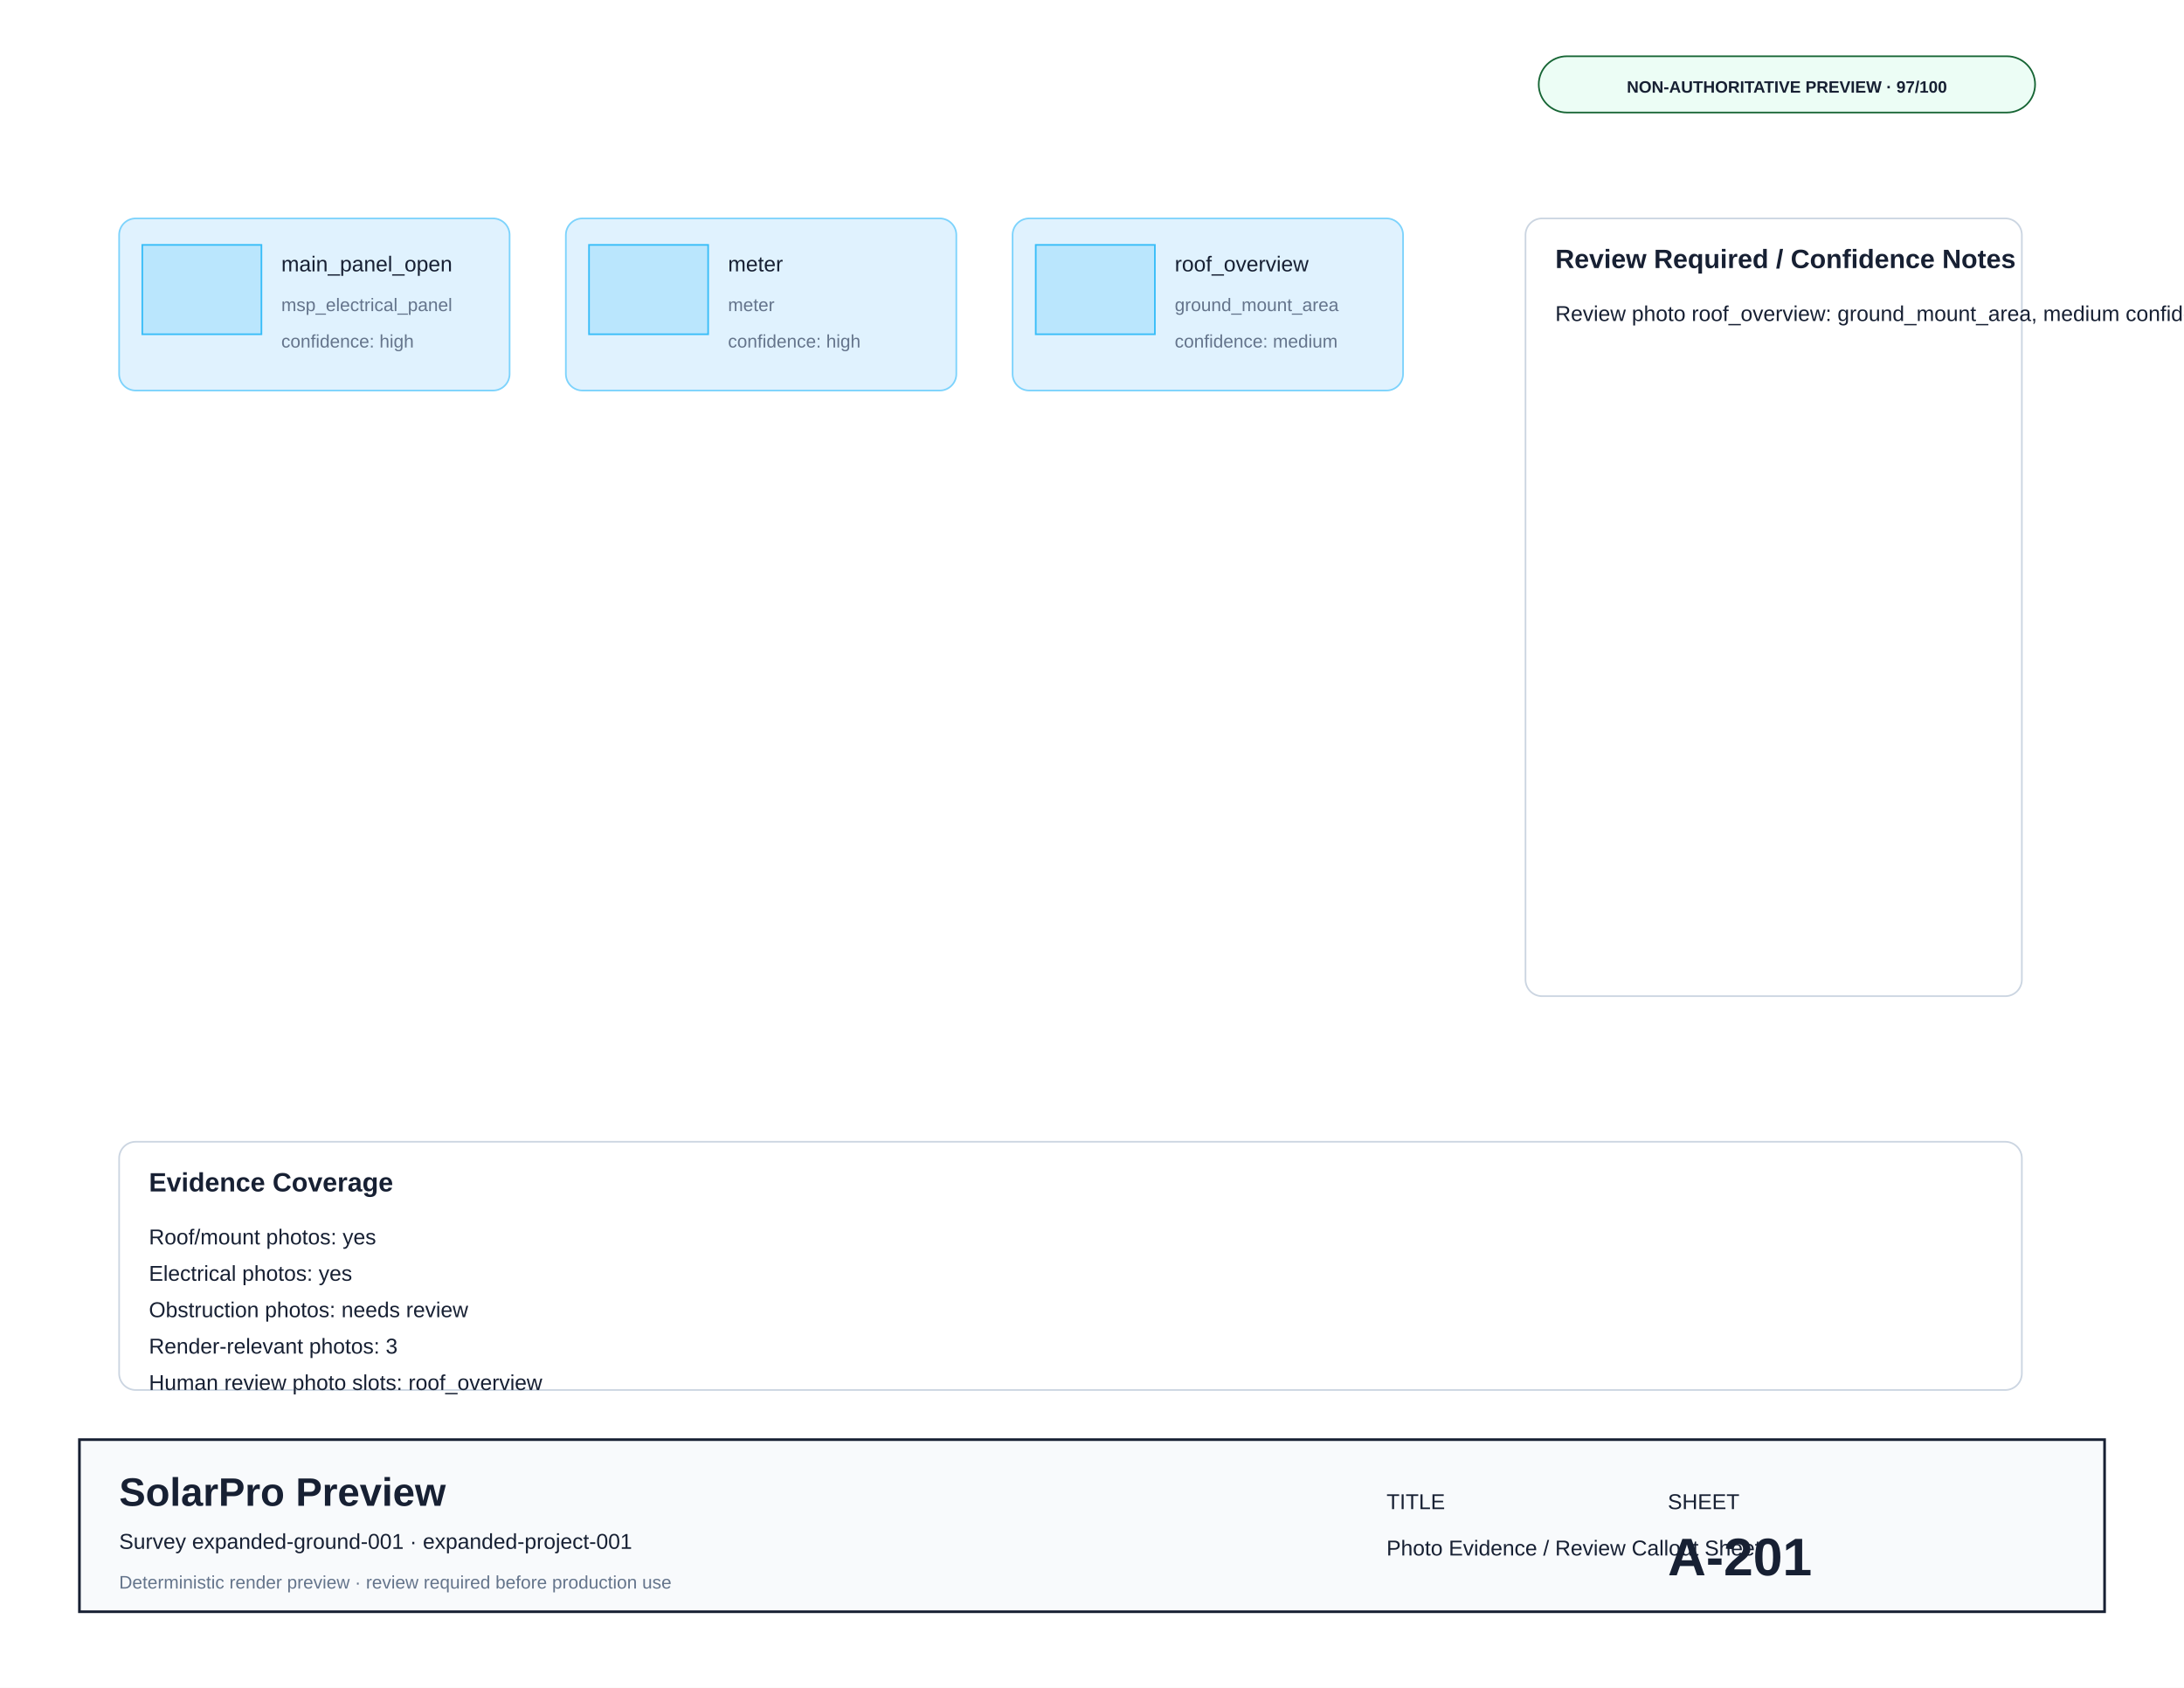
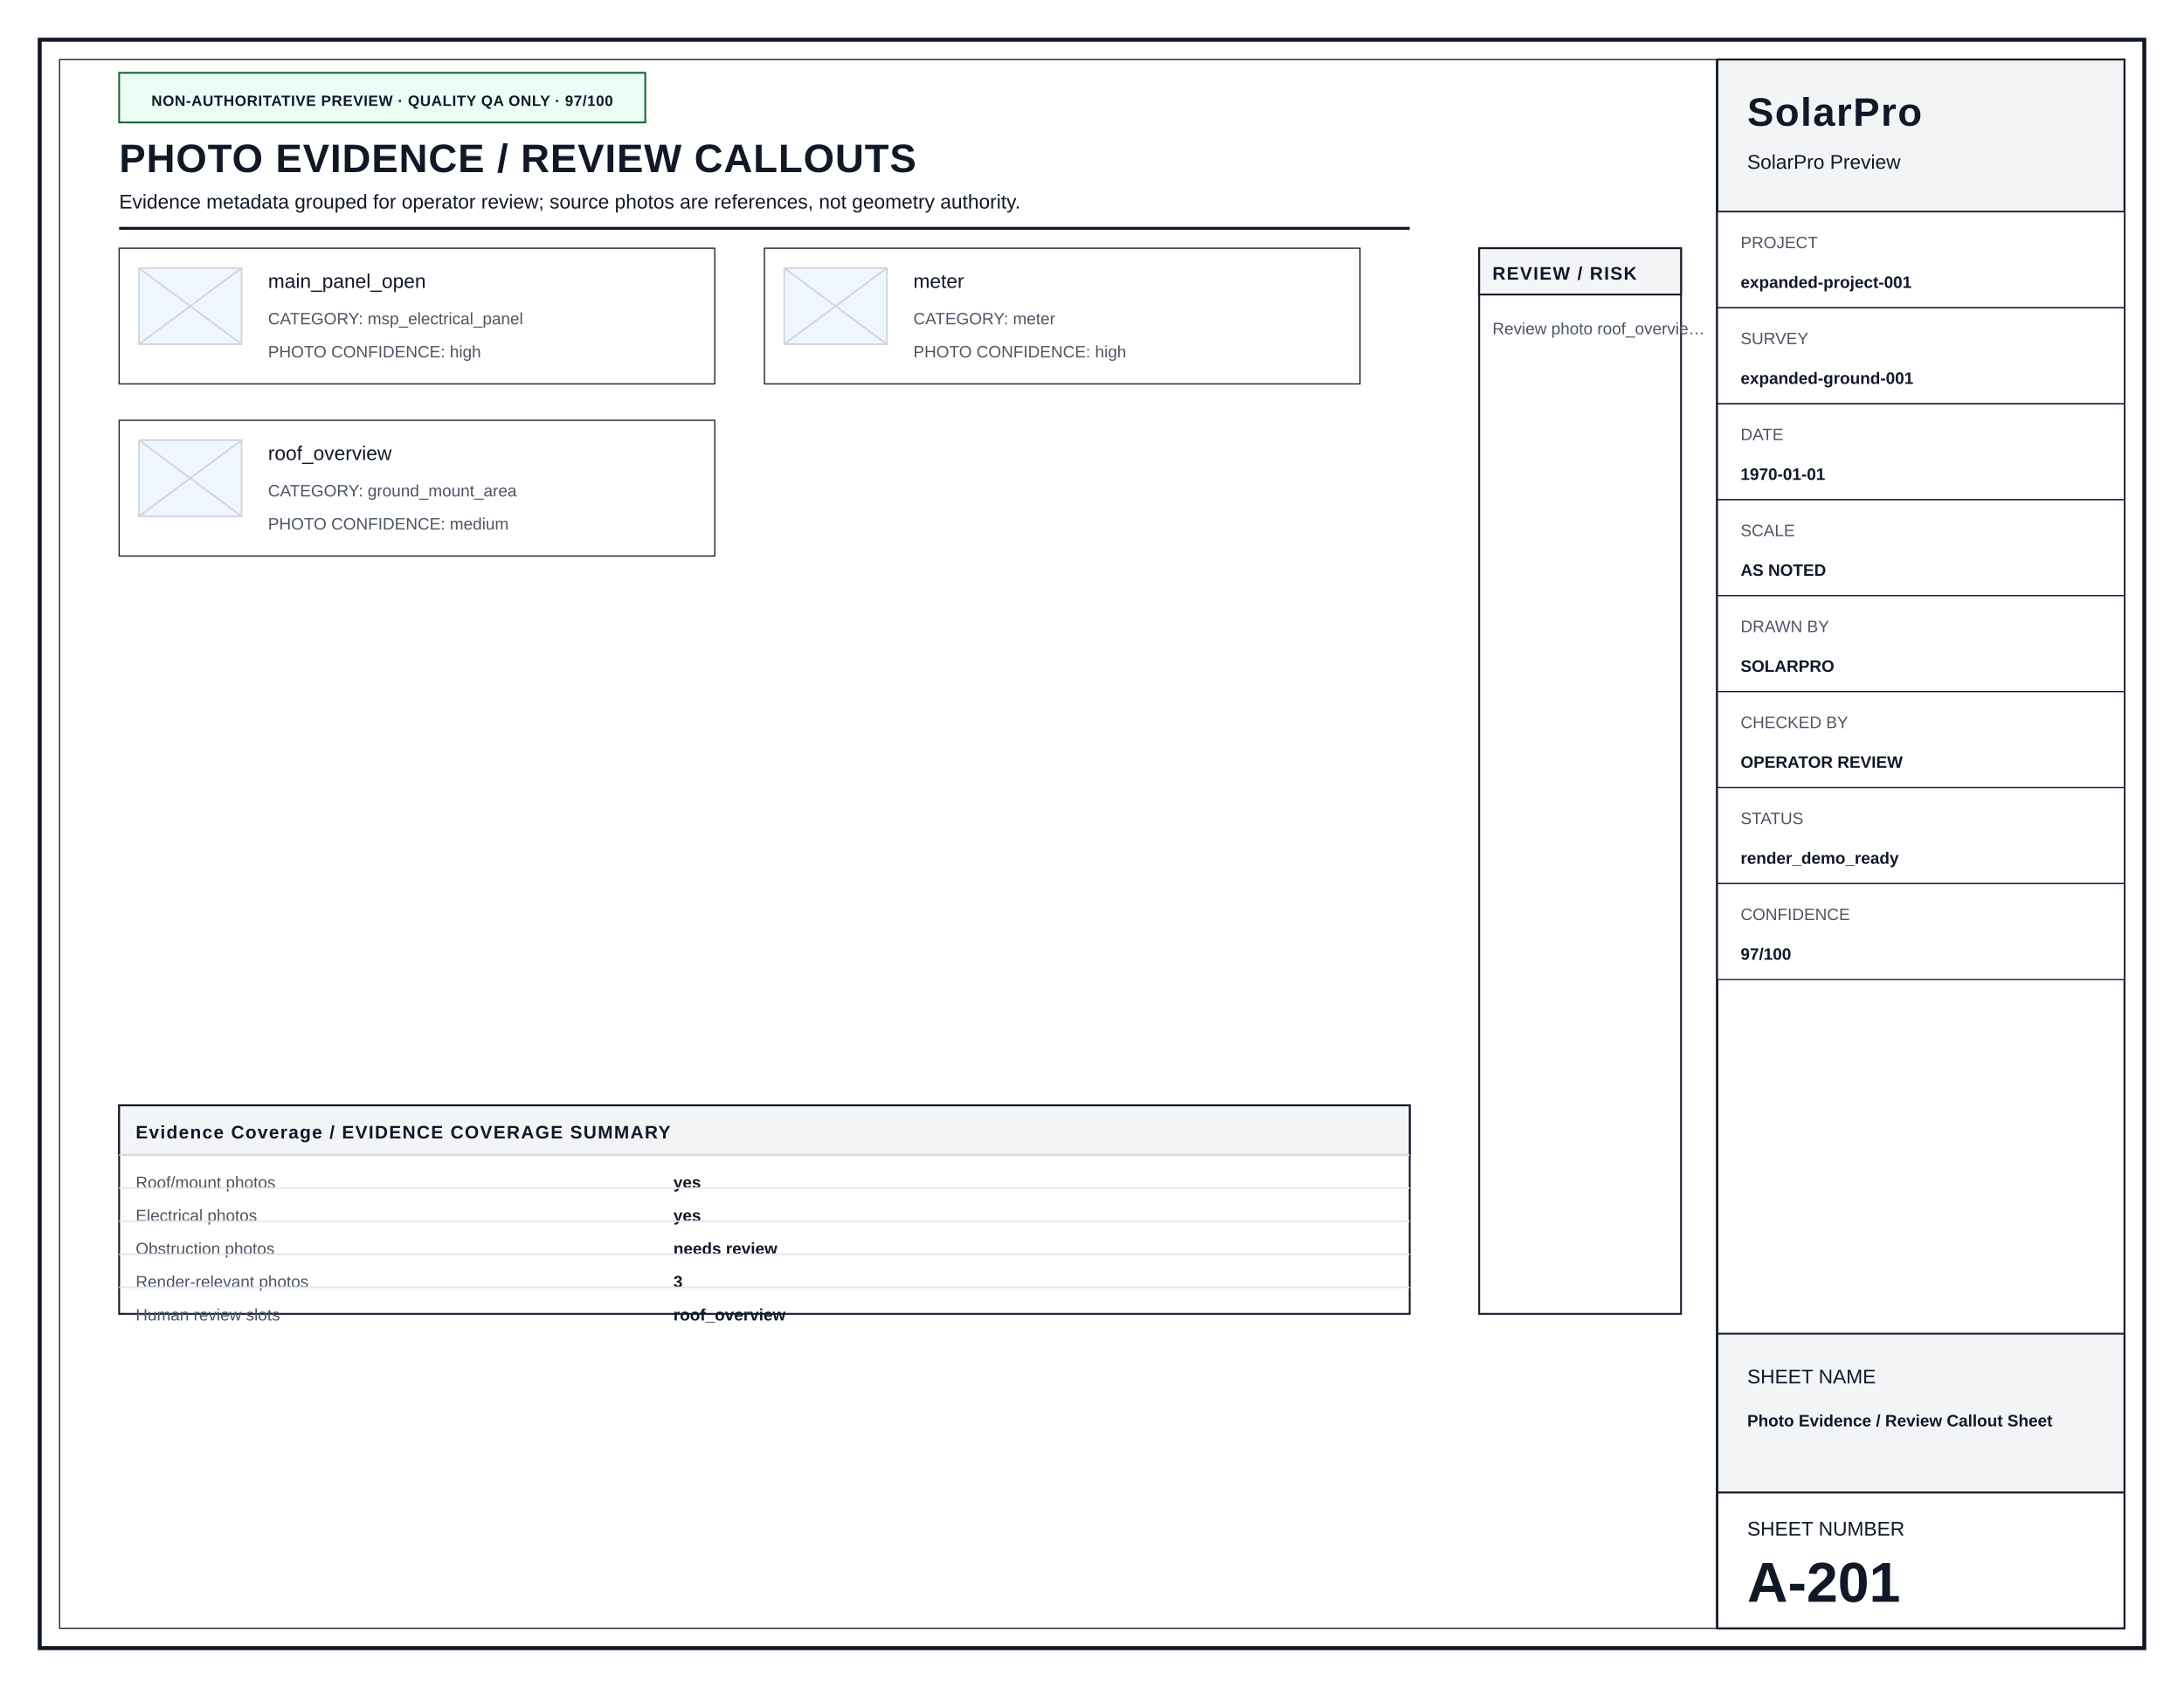
<svg xmlns="http://www.w3.org/2000/svg" width="1320" height="1020" viewBox="0 0 1320 1020" role="img">
  <defs>
-     <style>.title{font:700 24px Arial,sans-serif;fill:#172033}.sheetno{font:800 32px Arial,sans-serif;fill:#172033}.metric{font:800 28px Arial,sans-serif;fill:#172033}.panelTitle{font:700 16px Arial,sans-serif;fill:#172033}.label{font:700 15px Arial,sans-serif;fill:#172033}.small{font:13px Arial,sans-serif;fill:#172033}.tiny{font:11px Arial,sans-serif;fill:#64748b}.badge{font:700 14px Arial,sans-serif;fill:#172033}.stamp{font:700 10px Arial,sans-serif;fill:#172033}</style>
+     <style>.title{font:800 24px Arial,sans-serif;letter-spacing:.8px;fill:#111827}.drawingTitle{font:800 24px Arial,sans-serif;letter-spacing:.5px;fill:#111827}.sheetno{font:900 34px Arial,sans-serif;fill:#111827}.metric{font:800 24px Arial,sans-serif;fill:#111827}.panelTitle{font:800 14px Arial,sans-serif;letter-spacing:.4px;fill:#111827}.tableHead{font:800 11px Arial,sans-serif;letter-spacing:.7px;fill:#111827}.label{font:800 14px Arial,sans-serif;fill:#111827}.small{font:12px Arial,sans-serif;fill:#111827}.tiny{font:10px Arial,sans-serif;fill:#4b5563}.tinyStrong{font:700 10px Arial,sans-serif;fill:#111827}.callout{font:700 10px Arial,sans-serif;letter-spacing:.25px;fill:#111827}.badge{font:700 12px Arial,sans-serif;fill:#111827}.stamp{font:800 9px Arial,sans-serif;letter-spacing:.3px;fill:#111827}</style>
  </defs>
  <rect width="100%" height="100%" fill="#ffffff" />
  <g>
-     <rect x="72" y="132" width="236" height="104" rx="10" fill="#e0f2fe" stroke="#7dd3fc" />
-     <rect x="86" y="148" width="72" height="54" fill="#bae6fd" stroke="#38bdf8" />
-     <text x="170" y="164" class="small">main_panel_open</text>
-     <text x="170" y="188" class="tiny">msp_electrical_panel</text>
-     <text x="170" y="210" class="tiny">confidence: high</text>
+     <rect x="24" y="24" width="1272" height="972" fill="none" stroke="#111827" stroke-width="2.4" />
+     <rect x="36" y="36" width="1248" height="948" fill="none" stroke="#111827" stroke-width="0.7" />
+     <line x1="1038" y1="36" x2="1038" y2="984" stroke="#111827" stroke-width="1.8" />
+   </g>
+   <text x="72" y="104" class="drawingTitle">PHOTO EVIDENCE / REVIEW CALLOUTS</text>
+   <text x="72" y="126" class="small">Evidence metadata grouped for operator review; source photos are references, not geometry authority.</text>
+   <line x1="72" y1="138" x2="852" y2="138" stroke="#111827" stroke-width="1.8" />
+   <g>
+     <rect x="72" y="150" width="360" height="82" fill="#fff" stroke="#111827" stroke-width="0.7" />
+     <rect x="84" y="162" width="62" height="46" fill="#eff6ff" stroke="#d1d5db" />
+     <line x1="84" y1="162" x2="146" y2="208" stroke="#d1d5db" />
+     <line x1="146" y1="162" x2="84" y2="208" stroke="#d1d5db" />
+     <text x="162" y="174" class="small">main_panel_open</text>
+     <text x="162" y="196" class="tiny">CATEGORY: msp_electrical_panel</text>
+     <text x="162" y="216" class="tiny">PHOTO CONFIDENCE: high</text>
  </g>
  <g>
-     <rect x="342" y="132" width="236" height="104" rx="10" fill="#e0f2fe" stroke="#7dd3fc" />
-     <rect x="356" y="148" width="72" height="54" fill="#bae6fd" stroke="#38bdf8" />
-     <text x="440" y="164" class="small">meter</text>
-     <text x="440" y="188" class="tiny">meter</text>
-     <text x="440" y="210" class="tiny">confidence: high</text>
+     <rect x="462" y="150" width="360" height="82" fill="#fff" stroke="#111827" stroke-width="0.7" />
+     <rect x="474" y="162" width="62" height="46" fill="#eff6ff" stroke="#d1d5db" />
+     <line x1="474" y1="162" x2="536" y2="208" stroke="#d1d5db" />
+     <line x1="536" y1="162" x2="474" y2="208" stroke="#d1d5db" />
+     <text x="552" y="174" class="small">meter</text>
+     <text x="552" y="196" class="tiny">CATEGORY: meter</text>
+     <text x="552" y="216" class="tiny">PHOTO CONFIDENCE: high</text>
  </g>
  <g>
-     <rect x="612" y="132" width="236" height="104" rx="10" fill="#e0f2fe" stroke="#7dd3fc" />
-     <rect x="626" y="148" width="72" height="54" fill="#bae6fd" stroke="#38bdf8" />
-     <text x="710" y="164" class="small">roof_overview</text>
-     <text x="710" y="188" class="tiny">ground_mount_area</text>
-     <text x="710" y="210" class="tiny">confidence: medium</text>
+     <rect x="72" y="254" width="360" height="82" fill="#fff" stroke="#111827" stroke-width="0.7" />
+     <rect x="84" y="266" width="62" height="46" fill="#eff6ff" stroke="#d1d5db" />
+     <line x1="84" y1="266" x2="146" y2="312" stroke="#d1d5db" />
+     <line x1="146" y1="266" x2="84" y2="312" stroke="#d1d5db" />
+     <text x="162" y="278" class="small">roof_overview</text>
+     <text x="162" y="300" class="tiny">CATEGORY: ground_mount_area</text>
+     <text x="162" y="320" class="tiny">PHOTO CONFIDENCE: medium</text>
  </g>
  <g>
-     <rect x="922" y="132" width="300" height="470" rx="10" fill="#ffffff" stroke="#cbd5e1" />
-     <text x="940" y="162" class="panelTitle">Review Required / Confidence Notes</text>
-     <text x="940" y="194" class="small">Review photo roof_overview: ground_mount_area, medium confidence.</text>
+     <rect x="72" y="668" width="780" height="126" fill="#fff" stroke="#111827" stroke-width="1.1" />
+     <rect x="72" y="668" width="780" height="30" fill="#f3f4f6" stroke="#111827" stroke-width="1.1" />
+     <text x="82" y="688" class="tableHead">Evidence Coverage / EVIDENCE COVERAGE SUMMARY</text>
+     <line x1="72" y1="698" x2="852" y2="698" stroke="#e5e7eb" />
+     <text x="82" y="718" class="tiny">Roof/mount photos</text>
+     <text x="407" y="718" class="tinyStrong">yes</text>
+     <line x1="72" y1="718" x2="852" y2="718" stroke="#e5e7eb" />
+     <text x="82" y="738" class="tiny">Electrical photos</text>
+     <text x="407" y="738" class="tinyStrong">yes</text>
+     <line x1="72" y1="738" x2="852" y2="738" stroke="#e5e7eb" />
+     <text x="82" y="758" class="tiny">Obstruction photos</text>
+     <text x="407" y="758" class="tinyStrong">needs review</text>
+     <line x1="72" y1="758" x2="852" y2="758" stroke="#e5e7eb" />
+     <text x="82" y="778" class="tiny">Render-relevant photos</text>
+     <text x="407" y="778" class="tinyStrong">3</text>
+     <line x1="72" y1="778" x2="852" y2="778" stroke="#e5e7eb" />
+     <text x="82" y="798" class="tiny">Human review slots</text>
+     <text x="407" y="798" class="tinyStrong">roof_overview</text>
  </g>
  <g>
-     <rect x="72" y="690" width="1150" height="150" rx="10" fill="#ffffff" stroke="#cbd5e1" />
-     <text x="90" y="720" class="panelTitle">Evidence Coverage</text>
-     <text x="90" y="752" class="small">Roof/mount photos: yes</text>
-     <text x="90" y="774" class="small">Electrical photos: yes</text>
-     <text x="90" y="796" class="small">Obstruction photos: needs review</text>
-     <text x="90" y="818" class="small">Render-relevant photos: 3</text>
-     <text x="90" y="840" class="small">Human review photo slots: roof_overview</text>
+     <rect x="894" y="150" width="122" height="644" fill="#fff" stroke="#111827" stroke-width="1.1" />
+     <rect x="894" y="150" width="122" height="28" fill="#f3f4f6" stroke="#111827" stroke-width="1.1" />
+     <text x="902" y="169" class="tableHead">REVIEW / RISK</text>
+     <text x="902" y="202" class="tiny">Review photo roof_overvie…</text>
  </g>
  <g>
-     <rect x="48" y="870" width="1224" height="104" fill="#f8fafc" stroke="#172033" stroke-width="1.6" />
-     <text x="72" y="910" class="title">SolarPro Preview</text>
-     <text x="72" y="936" class="small">Survey expanded-ground-001 · expanded-project-001</text>
-     <text x="72" y="960" class="tiny">Deterministic render preview · review required before production use</text>
-     <text x="1008" y="912" class="small">SHEET</text>
-     <text x="1008" y="952" class="sheetno">A-201</text>
-     <text x="838" y="912" class="small">TITLE</text>
-     <text x="838" y="940" class="small">Photo Evidence / Review Callout Sheet</text>
+     <rect x="1038" y="36" width="246" height="948" fill="#fff" stroke="#111827" stroke-width="1.1" />
+     <rect x="1038" y="36" width="246" height="92" fill="#f3f4f6" stroke="#111827" stroke-width="1.1" />
+     <text x="1056" y="76" class="title">SolarPro</text>
+     <text x="1056" y="102" class="small">SolarPro Preview</text>
+     <rect x="1038" y="128" width="246" height="58" fill="#fff" stroke="#111827" stroke-width="0.7" />
+     <text x="1052" y="150" class="tiny">PROJECT</text>
+     <text x="1052" y="174" class="tinyStrong">expanded-project-001</text>
+     <rect x="1038" y="186" width="246" height="58" fill="#fff" stroke="#111827" stroke-width="0.7" />
+     <text x="1052" y="208" class="tiny">SURVEY</text>
+     <text x="1052" y="232" class="tinyStrong">expanded-ground-001</text>
+     <rect x="1038" y="244" width="246" height="58" fill="#fff" stroke="#111827" stroke-width="0.7" />
+     <text x="1052" y="266" class="tiny">DATE</text>
+     <text x="1052" y="290" class="tinyStrong">1970-01-01</text>
+     <rect x="1038" y="302" width="246" height="58" fill="#fff" stroke="#111827" stroke-width="0.7" />
+     <text x="1052" y="324" class="tiny">SCALE</text>
+     <text x="1052" y="348" class="tinyStrong">AS NOTED</text>
+     <rect x="1038" y="360" width="246" height="58" fill="#fff" stroke="#111827" stroke-width="0.7" />
+     <text x="1052" y="382" class="tiny">DRAWN BY</text>
+     <text x="1052" y="406" class="tinyStrong">SOLARPRO</text>
+     <rect x="1038" y="418" width="246" height="58" fill="#fff" stroke="#111827" stroke-width="0.7" />
+     <text x="1052" y="440" class="tiny">CHECKED BY</text>
+     <text x="1052" y="464" class="tinyStrong">OPERATOR REVIEW</text>
+     <rect x="1038" y="476" width="246" height="58" fill="#fff" stroke="#111827" stroke-width="0.7" />
+     <text x="1052" y="498" class="tiny">STATUS</text>
+     <text x="1052" y="522" class="tinyStrong">render_demo_ready</text>
+     <rect x="1038" y="534" width="246" height="58" fill="#fff" stroke="#111827" stroke-width="0.7" />
+     <text x="1052" y="556" class="tiny">CONFIDENCE</text>
+     <text x="1052" y="580" class="tinyStrong">97/100</text>
+     <rect x="1038" y="806" width="246" height="96" fill="#f3f4f6" stroke="#111827" stroke-width="1.1" />
+     <text x="1056" y="836" class="small">SHEET NAME</text>
+     <text x="1056" y="862" class="tinyStrong">Photo Evidence / Review Callout Sheet</text>
+     <rect x="1038" y="902" width="246" height="82" fill="#fff" stroke="#111827" stroke-width="1.1" />
+     <text x="1056" y="928" class="small">SHEET NUMBER</text>
+     <text x="1056" y="968" class="sheetno">A-201</text>
  </g>
  <g>
-     <rect x="930" y="34" width="300" height="34" rx="17" fill="#ecfdf5" stroke="#166534" />
-     <text x="1080" y="56" text-anchor="middle" class="stamp">NON-AUTHORITATIVE PREVIEW · 97/100</text>
+     <rect x="72" y="44" width="318" height="30" fill="#ecfdf5" stroke="#166534" stroke-width="1.1" />
+     <text x="231" y="64" text-anchor="middle" class="stamp">NON-AUTHORITATIVE PREVIEW · QUALITY QA ONLY · 97/100</text>
  </g>
</svg>
